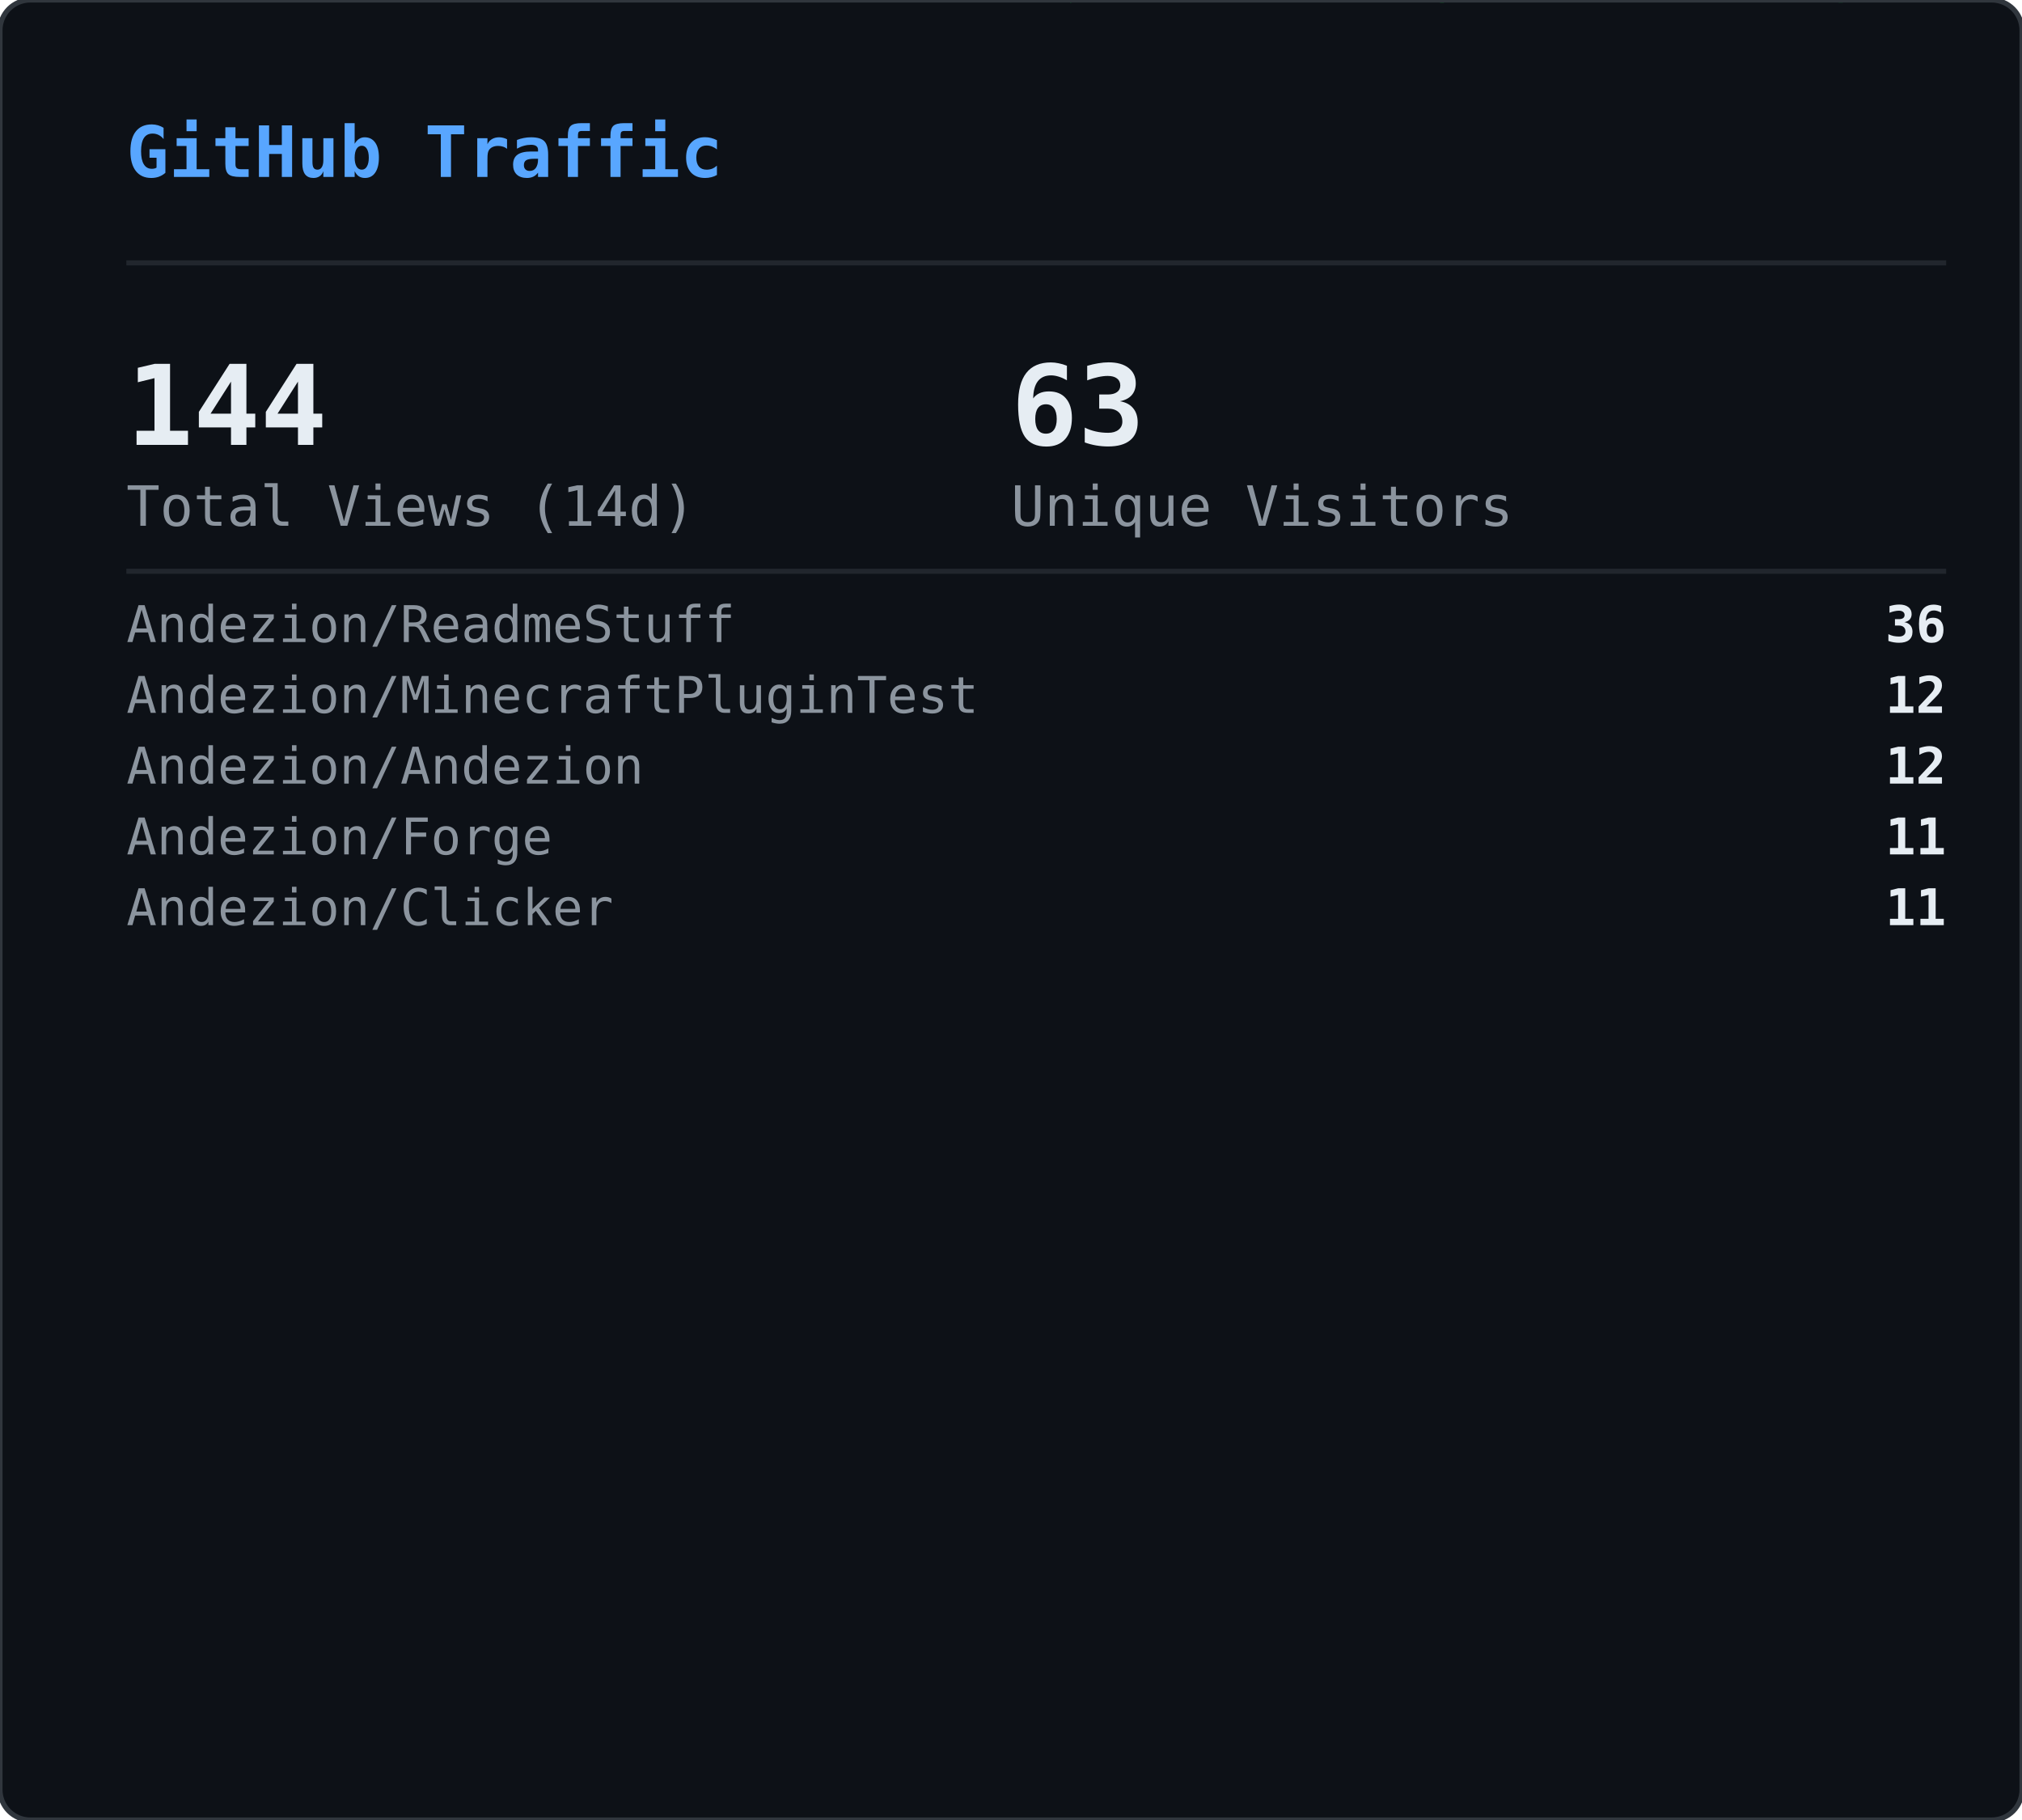
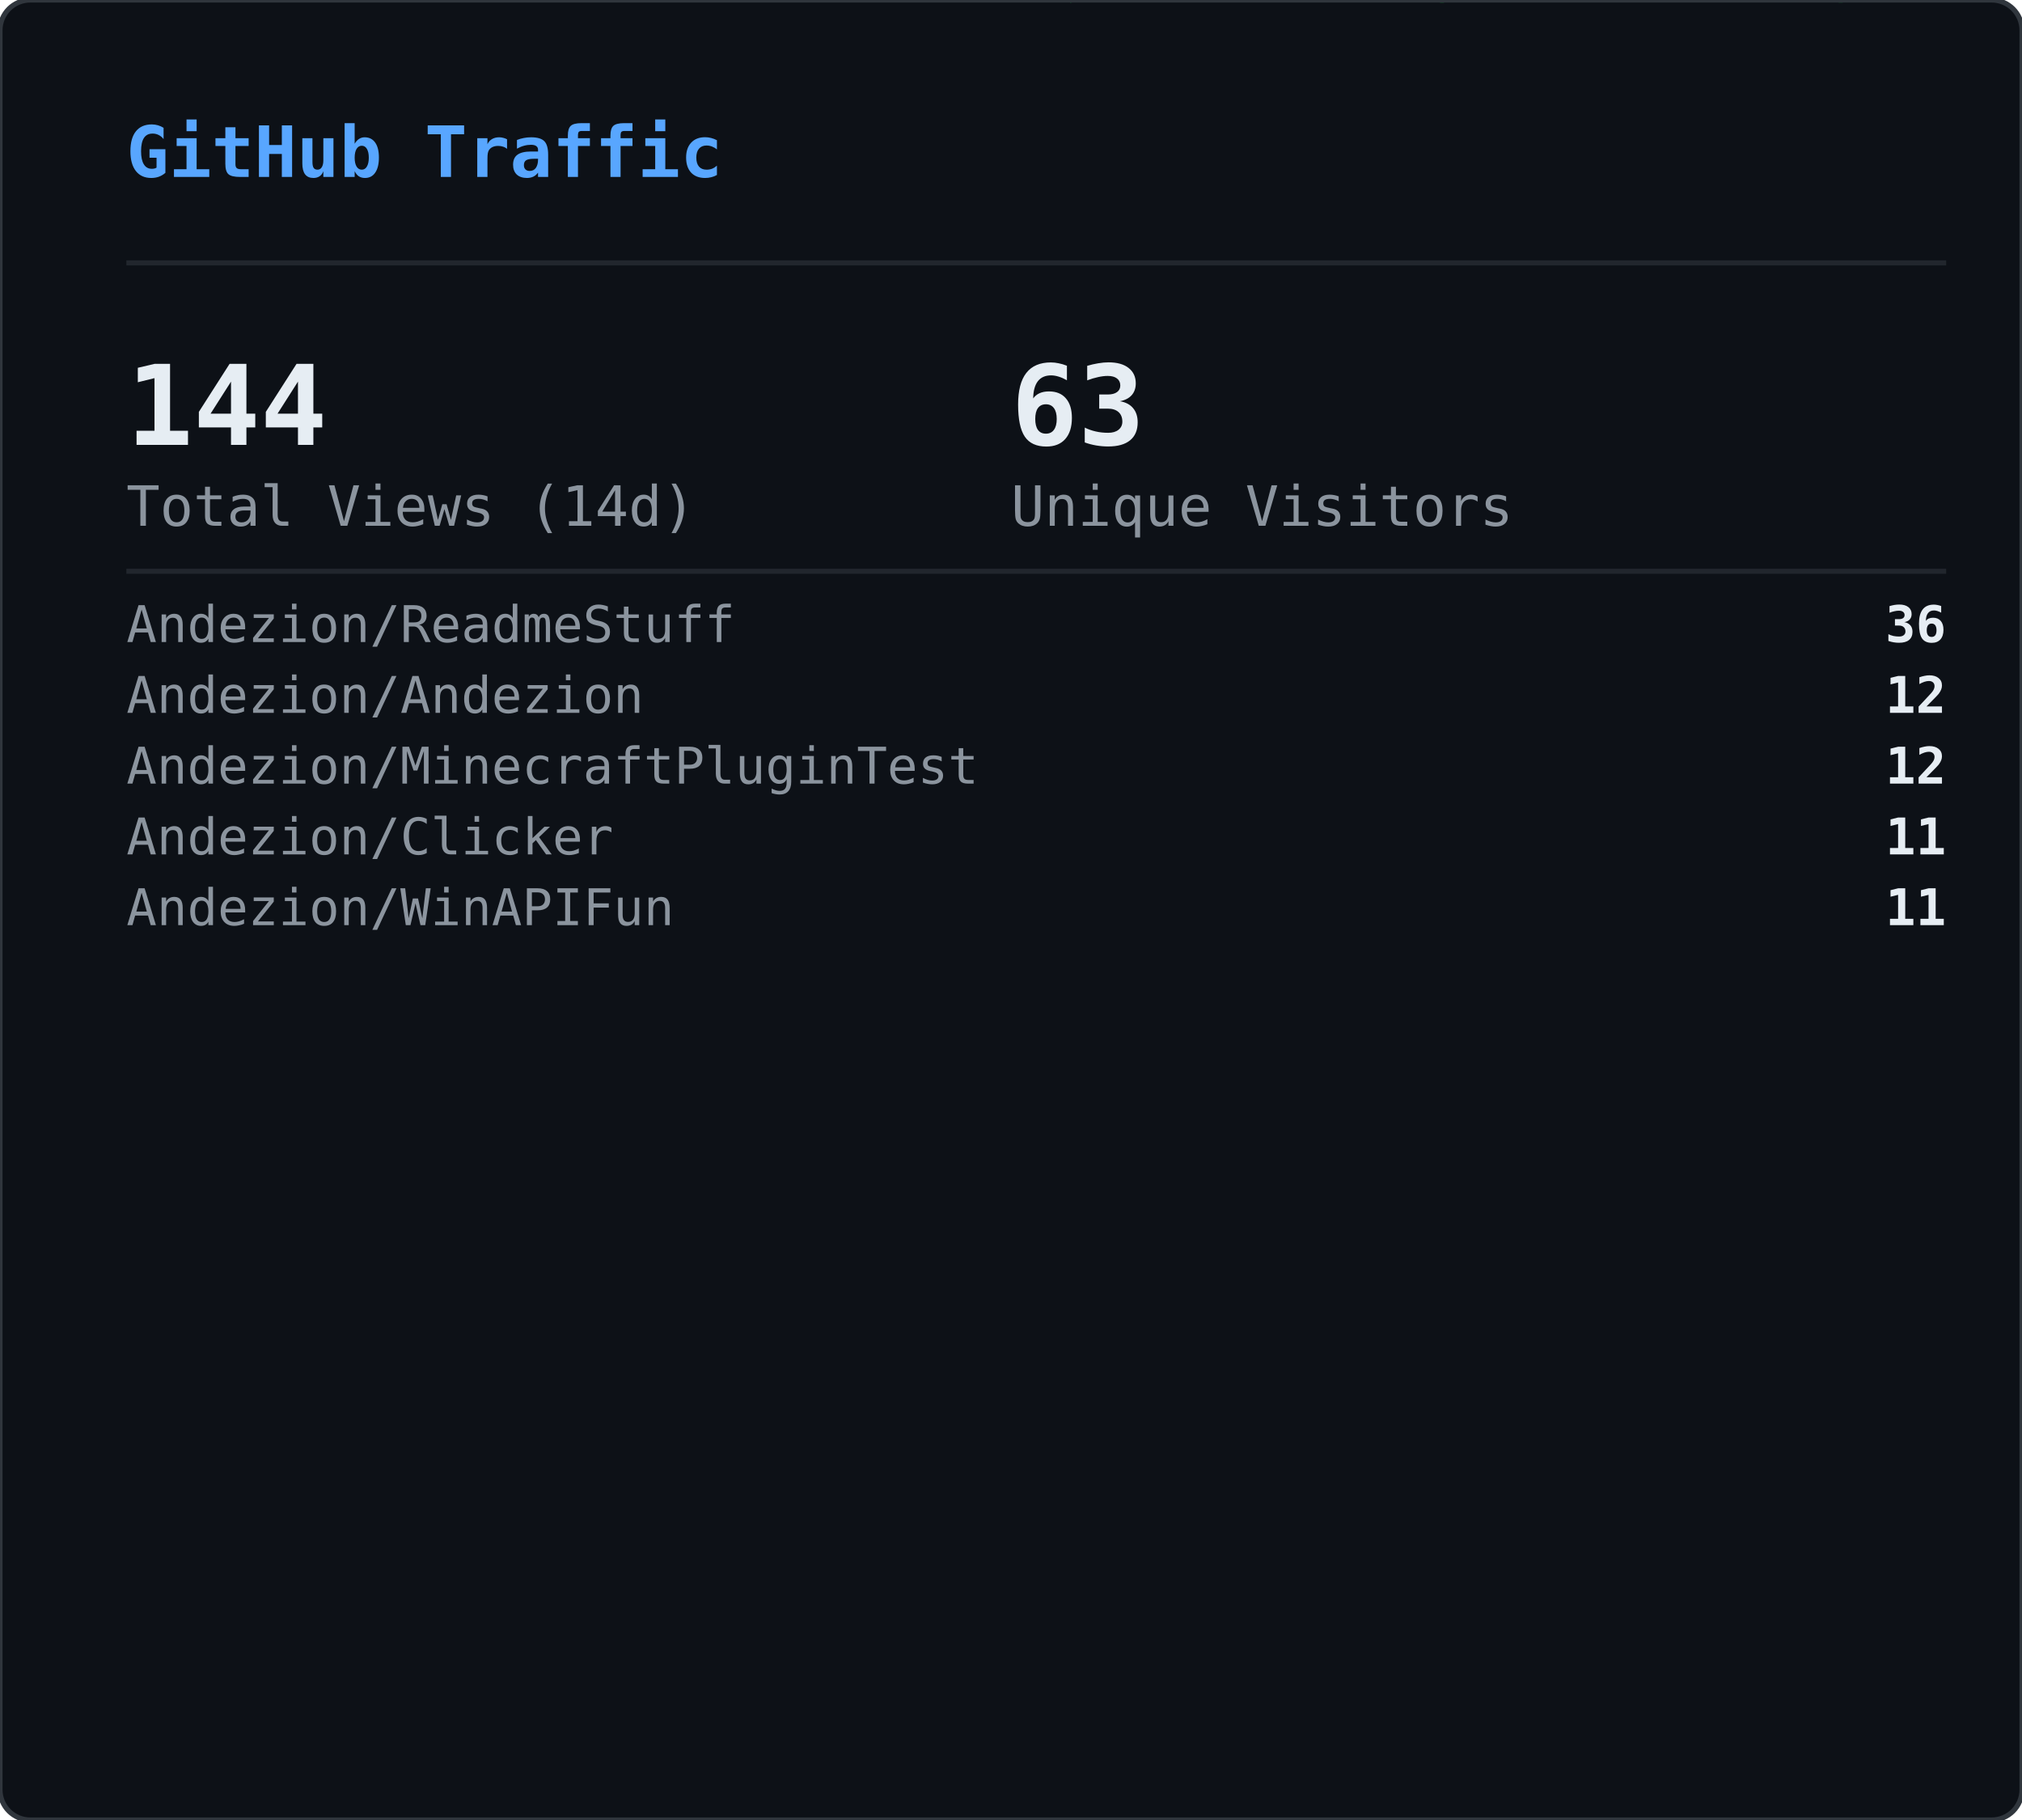
<svg xmlns="http://www.w3.org/2000/svg" width="400" height="360" viewBox="0 0 400 360">
  <defs>
    <clipPath id="gvs-clip">
      <rect width="400" height="360" rx="6" />
    </clipPath>
  </defs>
  <rect width="400" height="360" rx="6" fill="#0d1117" />
  <g clip-path="url(#gvs-clip)">
    <g opacity="0.22">
      <style>@keyframes gvs0{from{transform:translateY(-88px)}to{transform:translateY(374px)}}@keyframes gvs1{from{transform:translateY(-46px)}to{transform:translateY(374px)}}@keyframes gvs2{from{transform:translateY(-46px)}to{transform:translateY(374px)}}@keyframes gvs3{from{transform:translateY(-46px)}to{transform:translateY(374px)}}@keyframes gvs4{from{transform:translateY(-46px)}to{transform:translateY(374px)}}@keyframes gvs5{from{transform:translateY(-46px)}to{transform:translateY(374px)}}@keyframes gvs6{from{transform:translateY(-46px)}to{transform:translateY(374px)}}@keyframes gvs7{from{transform:translateY(-46px)}to{transform:translateY(374px)}}@keyframes gvs8{from{transform:translateY(-46px)}to{transform:translateY(374px)}}@keyframes gvs9{from{transform:translateY(-46px)}to{transform:translateY(374px)}}@keyframes gvs10{from{transform:translateY(-46px)}to{transform:translateY(374px)}}@keyframes gvs11{from{transform:translateY(-46px)}to{transform:translateY(374px)}}@keyframes gvs12{from{transform:translateY(-46px)}to{transform:translateY(374px)}}@keyframes gvs13{from{transform:translateY(-46px)}to{transform:translateY(374px)}}@keyframes gvs14{from{transform:translateY(-46px)}to{transform:translateY(374px)}}@keyframes gvs15{from{transform:translateY(-46px)}to{transform:translateY(374px)}}@keyframes gvs16{from{transform:translateY(-46px)}to{transform:translateY(374px)}}@keyframes gvs17{from{transform:translateY(-46px)}to{transform:translateY(374px)}}@keyframes gvs18{from{transform:translateY(-46px)}to{transform:translateY(374px)}}@keyframes gvs19{from{transform:translateY(-46px)}to{transform:translateY(374px)}}@keyframes gvs20{from{transform:translateY(-46px)}to{transform:translateY(374px)}}@keyframes gvs21{from{transform:translateY(-46px)}to{transform:translateY(374px)}}@keyframes gvs22{from{transform:translateY(-46px)}to{transform:translateY(374px)}}@keyframes gvs23{from{transform:translateY(-46px)}to{transform:translateY(374px)}}@keyframes gvs24{from{transform:translateY(-46px)}to{transform:translateY(374px)}}@keyframes gvs25{from{transform:translateY(-46px)}to{transform:translateY(374px)}}@keyframes gvs26{from{transform:translateY(-46px)}to{transform:translateY(374px)}}@keyframes gvs27{from{transform:translateY(-46px)}to{transform:translateY(374px)}}@keyframes gvs28{from{transform:translateY(-46px)}to{transform:translateY(374px)}}@keyframes gvs29{from{transform:translateY(-46px)}to{transform:translateY(374px)}}</style>
      <g style="animation:gvs0 1.67s linear infinite;animation-delay:-0.05s">
        <text x="296" y="0" font-family="monospace" font-size="12" fill="#00ff41">0</text>
        <text x="296" y="-14" font-family="monospace" font-size="12" fill="#00ff41" opacity="0.86">ﾂ</text>
        <text x="296" y="-28" font-family="monospace" font-size="12" fill="#00ff41" opacity="0.71">ｯ</text>
        <text x="296" y="-42" font-family="monospace" font-size="12" fill="#00ff41" opacity="0.57">ﾊ</text>
        <text x="296" y="-56" font-family="monospace" font-size="12" fill="#00ff41" opacity="0.43">ﾃ</text>
        <text x="296" y="-70" font-family="monospace" font-size="12" fill="#00ff41" opacity="0.29">ﾕ</text>
        <text x="296" y="-84" font-family="monospace" font-size="12" fill="#00ff41" opacity="0.14">ﾂ</text>
      </g>
      <g style="animation:gvs1 2.72s linear infinite;animation-delay:-1.68s">
        <text x="265" y="0" font-family="monospace" font-size="12" fill="#00ff41">ﾗ</text>
        <text x="265" y="-14" font-family="monospace" font-size="12" fill="#00ff41" opacity="0.75">ﾁ</text>
        <text x="265" y="-28" font-family="monospace" font-size="12" fill="#00ff41" opacity="0.50">ﾂ</text>
        <text x="265" y="-42" font-family="monospace" font-size="12" fill="#00ff41" opacity="0.25">ｳ</text>
      </g>
      <g style="animation:gvs2 3.03s linear infinite;animation-delay:-1.66s">
        <text x="209" y="0" font-family="monospace" font-size="12" fill="#00ff41">ｬ</text>
        <text x="209" y="-14" font-family="monospace" font-size="12" fill="#00ff41" opacity="0.75">ﾘ</text>
        <text x="209" y="-28" font-family="monospace" font-size="12" fill="#00ff41" opacity="0.50">1</text>
        <text x="209" y="-42" font-family="monospace" font-size="12" fill="#00ff41" opacity="0.25">ｬ</text>
      </g>
      <g style="animation:gvs3 2.69s linear infinite;animation-delay:-1.87s">
        <text x="281" y="0" font-family="monospace" font-size="12" fill="#00ff41">ｮ</text>
        <text x="281" y="-14" font-family="monospace" font-size="12" fill="#00ff41" opacity="0.75">ｴ</text>
        <text x="281" y="-28" font-family="monospace" font-size="12" fill="#00ff41" opacity="0.50">0</text>
        <text x="281" y="-42" font-family="monospace" font-size="12" fill="#00ff41" opacity="0.25">1</text>
      </g>
      <g style="animation:gvs4 2.88s linear infinite;animation-delay:-1.34s">
        <text x="353" y="0" font-family="monospace" font-size="12" fill="#00ff41">ｽ</text>
        <text x="353" y="-14" font-family="monospace" font-size="12" fill="#00ff41" opacity="0.75">4</text>
        <text x="353" y="-28" font-family="monospace" font-size="12" fill="#00ff41" opacity="0.50">ﾔ</text>
        <text x="353" y="-42" font-family="monospace" font-size="12" fill="#00ff41" opacity="0.25">5</text>
      </g>
      <g style="animation:gvs5 3.05s linear infinite;animation-delay:-2.98s">
        <text x="169" y="0" font-family="monospace" font-size="12" fill="#00ff41">ﾏ</text>
        <text x="169" y="-14" font-family="monospace" font-size="12" fill="#00ff41" opacity="0.75">ｮ</text>
        <text x="169" y="-28" font-family="monospace" font-size="12" fill="#00ff41" opacity="0.50">ｧ</text>
        <text x="169" y="-42" font-family="monospace" font-size="12" fill="#00ff41" opacity="0.25">ｩ</text>
      </g>
      <g style="animation:gvs6 3.03s linear infinite;animation-delay:-1.35s">
        <text x="113" y="0" font-family="monospace" font-size="12" fill="#00ff41">4</text>
        <text x="113" y="-14" font-family="monospace" font-size="12" fill="#00ff41" opacity="0.75">ﾈ</text>
        <text x="113" y="-28" font-family="monospace" font-size="12" fill="#00ff41" opacity="0.50">ｼ</text>
        <text x="113" y="-42" font-family="monospace" font-size="12" fill="#00ff41" opacity="0.25">ﾖ</text>
      </g>
      <g style="animation:gvs7 2.40s linear infinite;animation-delay:-0.96s">
        <text x="313" y="0" font-family="monospace" font-size="12" fill="#00ff41">ﾐ</text>
        <text x="313" y="-14" font-family="monospace" font-size="12" fill="#00ff41" opacity="0.75">0</text>
        <text x="313" y="-28" font-family="monospace" font-size="12" fill="#00ff41" opacity="0.50">ﾁ</text>
        <text x="313" y="-42" font-family="monospace" font-size="12" fill="#00ff41" opacity="0.25">ﾊ</text>
      </g>
      <g style="animation:gvs8 2.71s linear infinite;animation-delay:-1.26s">
        <text x="129" y="0" font-family="monospace" font-size="12" fill="#00ff41">ｾ</text>
        <text x="129" y="-14" font-family="monospace" font-size="12" fill="#00ff41" opacity="0.75">ｿ</text>
        <text x="129" y="-28" font-family="monospace" font-size="12" fill="#00ff41" opacity="0.50">ｧ</text>
        <text x="129" y="-42" font-family="monospace" font-size="12" fill="#00ff41" opacity="0.25">ﾐ</text>
      </g>
      <g style="animation:gvs9 3.12s linear infinite;animation-delay:-1.28s">
        <text x="201" y="0" font-family="monospace" font-size="12" fill="#00ff41">ｫ</text>
        <text x="201" y="-14" font-family="monospace" font-size="12" fill="#00ff41" opacity="0.75">ﾕ</text>
        <text x="201" y="-28" font-family="monospace" font-size="12" fill="#00ff41" opacity="0.50">ﾛ</text>
        <text x="201" y="-42" font-family="monospace" font-size="12" fill="#00ff41" opacity="0.25">ﾀ</text>
      </g>
      <g style="animation:gvs10 2.42s linear infinite;animation-delay:-0.51s">
        <text x="273" y="0" font-family="monospace" font-size="12" fill="#00ff41">ｭ</text>
        <text x="273" y="-14" font-family="monospace" font-size="12" fill="#00ff41" opacity="0.75">ﾏ</text>
        <text x="273" y="-28" font-family="monospace" font-size="12" fill="#00ff41" opacity="0.50">1</text>
        <text x="273" y="-42" font-family="monospace" font-size="12" fill="#00ff41" opacity="0.25">7</text>
      </g>
      <g style="animation:gvs11 1.93s linear infinite;animation-delay:-1.90s">
        <text x="89" y="0" font-family="monospace" font-size="12" fill="#00ff41">ｶ</text>
        <text x="89" y="-14" font-family="monospace" font-size="12" fill="#00ff41" opacity="0.75">ﾛ</text>
        <text x="89" y="-28" font-family="monospace" font-size="12" fill="#00ff41" opacity="0.50">ﾉ</text>
        <text x="89" y="-42" font-family="monospace" font-size="12" fill="#00ff41" opacity="0.25">ﾎ</text>
      </g>
      <g style="animation:gvs12 2.03s linear infinite;animation-delay:-0.87s">
        <text x="33" y="0" font-family="monospace" font-size="12" fill="#00ff41">3</text>
        <text x="33" y="-14" font-family="monospace" font-size="12" fill="#00ff41" opacity="0.75">ｵ</text>
        <text x="33" y="-28" font-family="monospace" font-size="12" fill="#00ff41" opacity="0.50">ﾑ</text>
        <text x="33" y="-42" font-family="monospace" font-size="12" fill="#00ff41" opacity="0.25">0</text>
      </g>
      <g style="animation:gvs13 1.99s linear infinite;animation-delay:-0.99s">
        <text x="361" y="0" font-family="monospace" font-size="12" fill="#00ff41">ｵ</text>
        <text x="361" y="-14" font-family="monospace" font-size="12" fill="#00ff41" opacity="0.75">1</text>
        <text x="361" y="-28" font-family="monospace" font-size="12" fill="#00ff41" opacity="0.50">ﾄ</text>
        <text x="361" y="-42" font-family="monospace" font-size="12" fill="#00ff41" opacity="0.25">ﾄ</text>
      </g>
      <g style="animation:gvs14 1.69s linear infinite;animation-delay:-1.24s">
        <text x="177" y="0" font-family="monospace" font-size="12" fill="#00ff41">ﾒ</text>
        <text x="177" y="-14" font-family="monospace" font-size="12" fill="#00ff41" opacity="0.75">ﾓ</text>
        <text x="177" y="-28" font-family="monospace" font-size="12" fill="#00ff41" opacity="0.50">ﾝ</text>
        <text x="177" y="-42" font-family="monospace" font-size="12" fill="#00ff41" opacity="0.25">ﾔ</text>
      </g>
      <g style="animation:gvs15 3.00s linear infinite;animation-delay:-1.14s">
        <text x="249" y="0" font-family="monospace" font-size="12" fill="#00ff41">7</text>
        <text x="249" y="-14" font-family="monospace" font-size="12" fill="#00ff41" opacity="0.75">ｿ</text>
        <text x="249" y="-28" font-family="monospace" font-size="12" fill="#00ff41" opacity="0.50">8</text>
        <text x="249" y="-42" font-family="monospace" font-size="12" fill="#00ff41" opacity="0.25">ﾜ</text>
      </g>
      <g style="animation:gvs16 3.08s linear infinite;animation-delay:-0.54s">
        <text x="321" y="0" font-family="monospace" font-size="12" fill="#00ff41">3</text>
        <text x="321" y="-14" font-family="monospace" font-size="12" fill="#00ff41" opacity="0.75">ｹ</text>
        <text x="321" y="-28" font-family="monospace" font-size="12" fill="#00ff41" opacity="0.50">ﾑ</text>
        <text x="321" y="-42" font-family="monospace" font-size="12" fill="#00ff41" opacity="0.25">ｱ</text>
      </g>
      <g style="animation:gvs17 2.12s linear infinite;animation-delay:-2.03s">
        <text x="265" y="0" font-family="monospace" font-size="12" fill="#00ff41">ｹ</text>
        <text x="265" y="-14" font-family="monospace" font-size="12" fill="#00ff41" opacity="0.75">2</text>
        <text x="265" y="-28" font-family="monospace" font-size="12" fill="#00ff41" opacity="0.50">ｬ</text>
        <text x="265" y="-42" font-family="monospace" font-size="12" fill="#00ff41" opacity="0.25">ﾉ</text>
      </g>
      <g style="animation:gvs18 1.96s linear infinite;animation-delay:-0.15s">
        <text x="81" y="0" font-family="monospace" font-size="12" fill="#00ff41">ﾋ</text>
        <text x="81" y="-14" font-family="monospace" font-size="12" fill="#00ff41" opacity="0.75">ｼ</text>
        <text x="81" y="-28" font-family="monospace" font-size="12" fill="#00ff41" opacity="0.50">ﾀ</text>
        <text x="81" y="-42" font-family="monospace" font-size="12" fill="#00ff41" opacity="0.25">ﾀ</text>
      </g>
      <g style="animation:gvs19 2.67s linear infinite;animation-delay:-1.19s">
        <text x="25" y="0" font-family="monospace" font-size="12" fill="#00ff41">9</text>
        <text x="25" y="-14" font-family="monospace" font-size="12" fill="#00ff41" opacity="0.75">ﾈ</text>
        <text x="25" y="-28" font-family="monospace" font-size="12" fill="#00ff41" opacity="0.50">ﾃ</text>
        <text x="25" y="-42" font-family="monospace" font-size="12" fill="#00ff41" opacity="0.25">ﾆ</text>
      </g>
      <g style="animation:gvs20 1.99s linear infinite;animation-delay:-1.62s">
        <text x="225" y="0" font-family="monospace" font-size="12" fill="#00ff41">6</text>
        <text x="225" y="-14" font-family="monospace" font-size="12" fill="#00ff41" opacity="0.75">ﾁ</text>
        <text x="225" y="-28" font-family="monospace" font-size="12" fill="#00ff41" opacity="0.50">ﾉ</text>
        <text x="225" y="-42" font-family="monospace" font-size="12" fill="#00ff41" opacity="0.25">ﾐ</text>
      </g>
      <g style="animation:gvs21 3.11s linear infinite;animation-delay:-0.23s">
        <text x="169" y="0" font-family="monospace" font-size="12" fill="#00ff41">ﾎ</text>
        <text x="169" y="-14" font-family="monospace" font-size="12" fill="#00ff41" opacity="0.75">ﾖ</text>
        <text x="169" y="-28" font-family="monospace" font-size="12" fill="#00ff41" opacity="0.50">ｦ</text>
        <text x="169" y="-42" font-family="monospace" font-size="12" fill="#00ff41" opacity="0.25">8</text>
      </g>
      <g style="animation:gvs22 2.01s linear infinite;animation-delay:-1.99s">
        <text x="369" y="0" font-family="monospace" font-size="12" fill="#00ff41">ﾂ</text>
        <text x="369" y="-14" font-family="monospace" font-size="12" fill="#00ff41" opacity="0.75">ｿ</text>
        <text x="369" y="-28" font-family="monospace" font-size="12" fill="#00ff41" opacity="0.50">ﾄ</text>
        <text x="369" y="-42" font-family="monospace" font-size="12" fill="#00ff41" opacity="0.25">ｿ</text>
      </g>
      <g style="animation:gvs23 1.90s linear infinite;animation-delay:-0.11s">
        <text x="185" y="0" font-family="monospace" font-size="12" fill="#00ff41">ﾍ</text>
        <text x="185" y="-14" font-family="monospace" font-size="12" fill="#00ff41" opacity="0.75">ｲ</text>
        <text x="185" y="-28" font-family="monospace" font-size="12" fill="#00ff41" opacity="0.50">ﾔ</text>
        <text x="185" y="-42" font-family="monospace" font-size="12" fill="#00ff41" opacity="0.25">ｱ</text>
      </g>
      <g style="animation:gvs24 2.10s linear infinite;animation-delay:-1.65s">
        <text x="257" y="0" font-family="monospace" font-size="12" fill="#00ff41">ｳ</text>
        <text x="257" y="-14" font-family="monospace" font-size="12" fill="#00ff41" opacity="0.75">ｶ</text>
        <text x="257" y="-28" font-family="monospace" font-size="12" fill="#00ff41" opacity="0.50">ﾝ</text>
        <text x="257" y="-42" font-family="monospace" font-size="12" fill="#00ff41" opacity="0.25">7</text>
      </g>
      <g style="animation:gvs25 1.60s linear infinite;animation-delay:-1.24s">
        <text x="329" y="0" font-family="monospace" font-size="12" fill="#00ff41">ｧ</text>
        <text x="329" y="-14" font-family="monospace" font-size="12" fill="#00ff41" opacity="0.75">0</text>
        <text x="329" y="-28" font-family="monospace" font-size="12" fill="#00ff41" opacity="0.50">ｩ</text>
        <text x="329" y="-42" font-family="monospace" font-size="12" fill="#00ff41" opacity="0.25">6</text>
      </g>
      <g style="animation:gvs26 1.99s linear infinite;animation-delay:-1.57s">
        <text x="145" y="0" font-family="monospace" font-size="12" fill="#00ff41">ﾁ</text>
        <text x="145" y="-14" font-family="monospace" font-size="12" fill="#00ff41" opacity="0.75">0</text>
        <text x="145" y="-28" font-family="monospace" font-size="12" fill="#00ff41" opacity="0.50">ﾂ</text>
        <text x="145" y="-42" font-family="monospace" font-size="12" fill="#00ff41" opacity="0.25">6</text>
      </g>
      <g style="animation:gvs27 2.09s linear infinite;animation-delay:-1.30s">
        <text x="89" y="0" font-family="monospace" font-size="12" fill="#00ff41">ﾉ</text>
        <text x="89" y="-14" font-family="monospace" font-size="12" fill="#00ff41" opacity="0.75">1</text>
        <text x="89" y="-28" font-family="monospace" font-size="12" fill="#00ff41" opacity="0.50">5</text>
        <text x="89" y="-42" font-family="monospace" font-size="12" fill="#00ff41" opacity="0.25">ﾔ</text>
      </g>
      <g style="animation:gvs28 1.71s linear infinite;animation-delay:-0.96s">
        <text x="33" y="0" font-family="monospace" font-size="12" fill="#00ff41">ｱ</text>
        <text x="33" y="-14" font-family="monospace" font-size="12" fill="#00ff41" opacity="0.75">7</text>
        <text x="33" y="-28" font-family="monospace" font-size="12" fill="#00ff41" opacity="0.50">ﾝ</text>
        <text x="33" y="-42" font-family="monospace" font-size="12" fill="#00ff41" opacity="0.25">ｫ</text>
      </g>
      <g style="animation:gvs29 2.08s linear infinite;animation-delay:-1.95s">
        <text x="361" y="0" font-family="monospace" font-size="12" fill="#00ff41">ﾈ</text>
        <text x="361" y="-14" font-family="monospace" font-size="12" fill="#00ff41" opacity="0.75">3</text>
        <text x="361" y="-28" font-family="monospace" font-size="12" fill="#00ff41" opacity="0.50">5</text>
        <text x="361" y="-42" font-family="monospace" font-size="12" fill="#00ff41" opacity="0.25">ﾐ</text>
      </g>
    </g>
  </g>
  <rect width="400" height="360" rx="6" fill="none" stroke="#30363d" stroke-width="1" />
  <text x="25" y="35" font-family="monospace" font-size="14" font-weight="600" fill="#58a6ff">GitHub Traffic</text>
  <line x1="25" y1="52" x2="385" y2="52" stroke="#21262d" stroke-width="1" />
  <text x="25" y="88" font-family="monospace" font-size="22" font-weight="700" fill="#e6edf3">144</text>
  <text x="25" y="104" font-family="monospace" font-size="11" fill="#8b949e">Total Views (14d)</text>
  <text x="200" y="88" font-family="monospace" font-size="22" font-weight="700" fill="#e6edf3">63</text>
  <text x="200" y="104" font-family="monospace" font-size="11" fill="#8b949e">Unique Visitors</text>
  <line x1="25" y1="113" x2="385" y2="113" stroke="#21262d" stroke-width="1" />
  <text x="25" y="127" font-family="monospace" font-size="10" fill="#8b949e">Andezion/ReadmeStuff</text>
  <text x="385" y="127" font-family="monospace" font-size="10" font-weight="600" fill="#e6edf3" text-anchor="end">36</text>
-   <text x="25" y="141" font-family="monospace" font-size="10" fill="#8b949e">Andezion/MinecraftPluginTest</text>
+   <text x="25" y="141" font-family="monospace" font-size="10" fill="#8b949e">Andezion/Andezion</text>
  <text x="385" y="141" font-family="monospace" font-size="10" font-weight="600" fill="#e6edf3" text-anchor="end">12</text>
-   <text x="25" y="155" font-family="monospace" font-size="10" fill="#8b949e">Andezion/Andezion</text>
+   <text x="25" y="155" font-family="monospace" font-size="10" fill="#8b949e">Andezion/MinecraftPluginTest</text>
  <text x="385" y="155" font-family="monospace" font-size="10" font-weight="600" fill="#e6edf3" text-anchor="end">12</text>
-   <text x="25" y="169" font-family="monospace" font-size="10" fill="#8b949e">Andezion/Forge</text>
+   <text x="25" y="169" font-family="monospace" font-size="10" fill="#8b949e">Andezion/Clicker</text>
  <text x="385" y="169" font-family="monospace" font-size="10" font-weight="600" fill="#e6edf3" text-anchor="end">11</text>
-   <text x="25" y="183" font-family="monospace" font-size="10" fill="#8b949e">Andezion/Clicker</text>
+   <text x="25" y="183" font-family="monospace" font-size="10" fill="#8b949e">Andezion/WinAPIFun</text>
  <text x="385" y="183" font-family="monospace" font-size="10" font-weight="600" fill="#e6edf3" text-anchor="end">11</text>
</svg>
